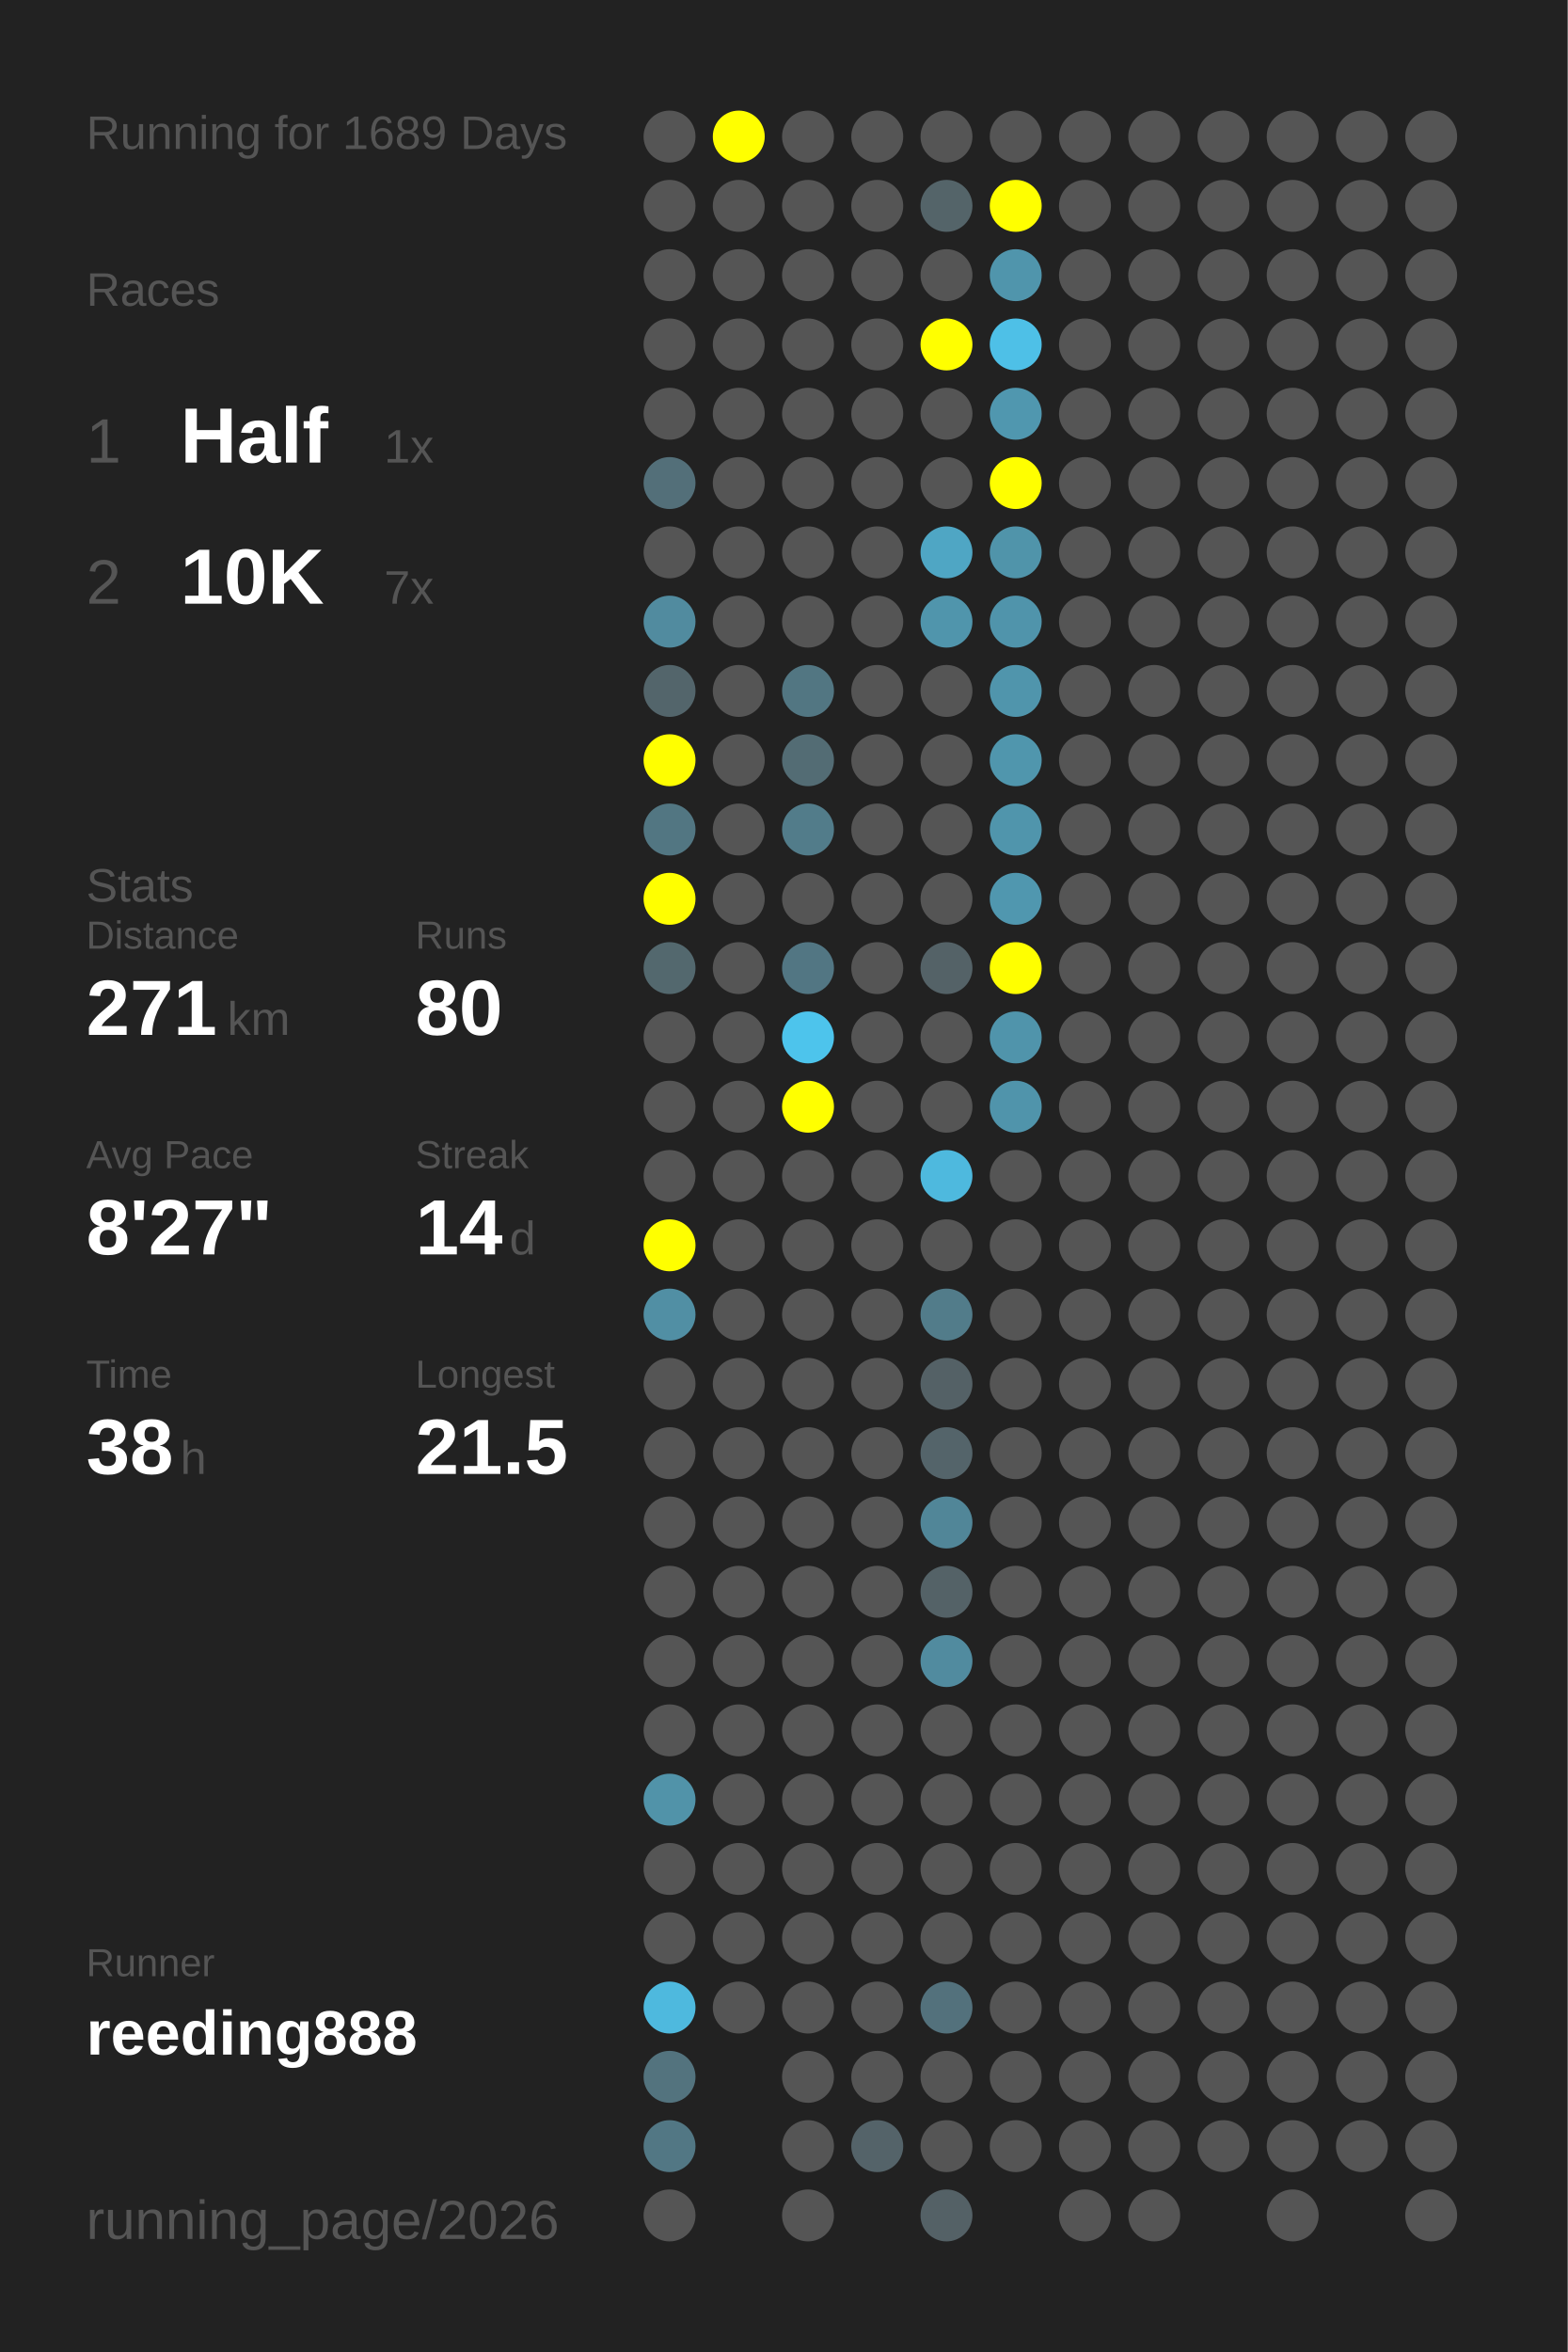
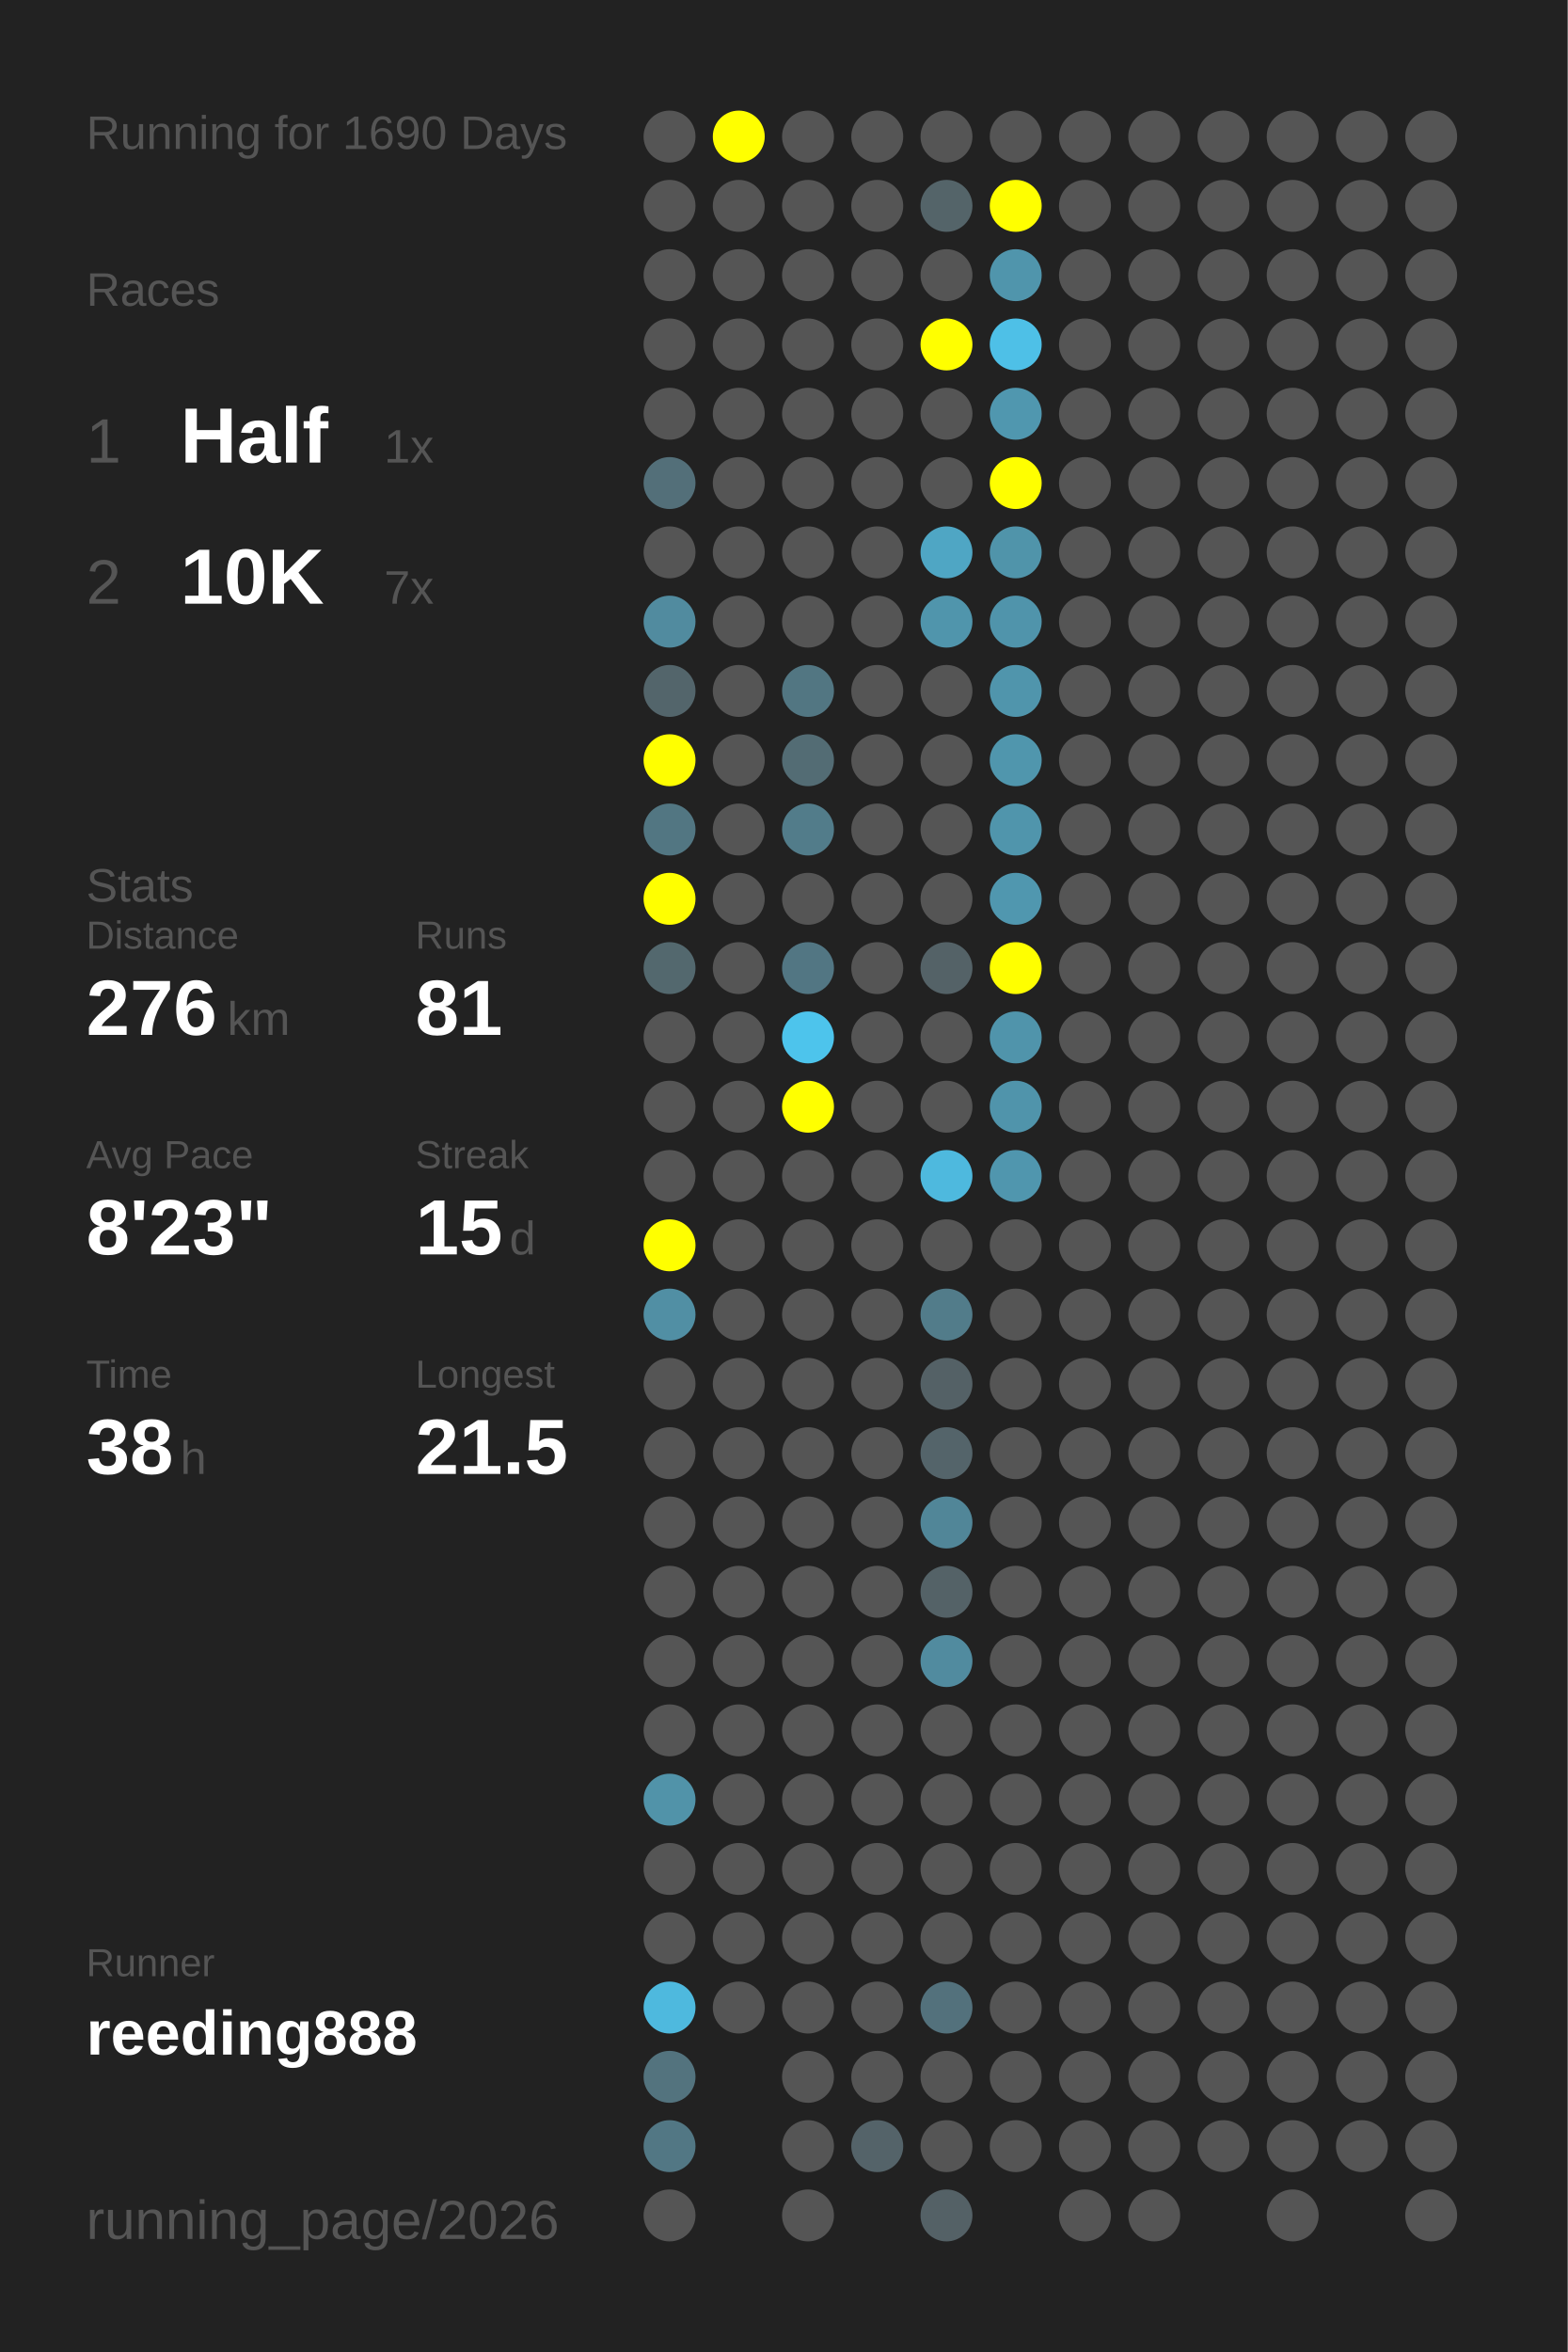
<svg xmlns="http://www.w3.org/2000/svg" baseProfile="full" height="300mm" version="1.1" viewBox="0,0,200,300" width="200mm">
  <defs />
  <rect fill="#222222" height="300" width="200" x="0" y="0" />
-   <text fill="#555555" style="font-size:6px; font-family:Arial;" x="11" y="19">Running for 1689 Days</text>
+   <text fill="#555555" style="font-size:6px; font-family:Arial;" x="11" y="19">Running for 1690 Days</text>
  <text fill="#555555" style="font-size:6px; font-family:Arial;" x="11" y="39">Races</text>
  <text fill="#555555" style="font-size:8px; font-family:Arial;" x="11" y="59">1</text>
  <text fill="#FFFFFF" style="font-size:10px; font-family:Arial; font-weight:bold;" x="23" y="59">Half</text>
  <text fill="#555555" style="font-size:6px; font-family:Arial;" x="49" y="59">1x</text>
  <text fill="#555555" style="font-size:8px; font-family:Arial;" x="11" y="77">2</text>
  <text fill="#FFFFFF" style="font-size:10px; font-family:Arial; font-weight:bold;" x="23" y="77">10K</text>
  <text fill="#555555" style="font-size:6px; font-family:Arial;" x="49" y="77">7x</text>
  <text fill="#555555" style="font-size:6px; font-family:Arial;" x="11" y="115">Stats</text>
  <text fill="#555555" style="font-size:5px; font-family:Arial;" x="11" y="121">Distance</text>
-   <text fill="#FFFFFF" style="font-size:10px; font-family:Arial; font-weight:bold;" x="11" y="132">271</text>
+   <text fill="#FFFFFF" style="font-size:10px; font-family:Arial; font-weight:bold;" x="11" y="132">276</text>
  <text fill="#555555" style="font-size:6px; font-family:Arial;" x="29" y="132">km</text>
  <text fill="#555555" style="font-size:5px; font-family:Arial;" x="53" y="121">Runs</text>
-   <text fill="#FFFFFF" style="font-size:10px; font-family:Arial; font-weight:bold;" x="53" y="132">80</text>
+   <text fill="#FFFFFF" style="font-size:10px; font-family:Arial; font-weight:bold;" x="53" y="132">81</text>
  <text fill="#555555" style="font-size:5px; font-family:Arial;" x="11" y="149">Avg Pace</text>
-   <text fill="#FFFFFF" style="font-size:10px; font-family:Arial; font-weight:bold;" x="11" y="160">8'27"</text>
+   <text fill="#FFFFFF" style="font-size:10px; font-family:Arial; font-weight:bold;" x="11" y="160">8'23"</text>
  <text fill="#555555" style="font-size:5px; font-family:Arial;" x="53" y="149">Streak</text>
-   <text fill="#FFFFFF" style="font-size:10px; font-family:Arial; font-weight:bold;" x="53" y="160">14</text>
+   <text fill="#FFFFFF" style="font-size:10px; font-family:Arial; font-weight:bold;" x="53" y="160">15</text>
  <text fill="#555555" style="font-size:6px; font-family:Arial;" x="65" y="160">d</text>
  <text fill="#555555" style="font-size:5px; font-family:Arial;" x="11" y="177">Time</text>
  <text fill="#FFFFFF" style="font-size:10px; font-family:Arial; font-weight:bold;" x="11" y="188">38</text>
  <text fill="#555555" style="font-size:6px; font-family:Arial;" x="23" y="188">h</text>
  <text fill="#555555" style="font-size:5px; font-family:Arial;" x="53" y="177">Longest</text>
  <text fill="#FFFFFF" style="font-size:10px; font-family:Arial; font-weight:bold;" x="53" y="188">21.5</text>
  <text fill="#555555" style="font-size:5px; font-family:Arial;" x="11" y="252.065">Runner</text>
  <text fill="#FFFFFF" style="font-size:8px; font-family:Arial; font-weight:bold;" x="11" y="262.065">reeding888</text>
  <text fill="#555555" style="font-size:7px; font-family:Arial;" x="11" y="285.581">running_page/2026</text>
  <circle cx="85.417" cy="17.419" fill="#555555" r="3.312" />
  <circle cx="85.417" cy="26.258" fill="#555555" r="3.312" />
  <circle cx="85.417" cy="35.097" fill="#555555" r="3.312" />
  <circle cx="85.417" cy="43.935" fill="#555555" r="3.312" />
  <circle cx="85.417" cy="52.774" fill="#555555" r="3.312" />
  <circle cx="85.417" cy="61.613" fill="#536f79" r="3.312" />
  <circle cx="85.417" cy="70.452" fill="#555555" r="3.312" />
  <circle cx="85.417" cy="79.29" fill="#518b9f" r="3.312" />
  <circle cx="85.417" cy="88.129" fill="#53656b" r="3.312" />
  <circle cx="85.417" cy="96.968" fill="#FFFF00" r="3.312" />
  <circle cx="85.417" cy="105.806" fill="#527682" r="3.312" />
  <circle cx="85.417" cy="114.645" fill="#FFFF00" r="3.312" />
  <circle cx="85.417" cy="123.484" fill="#53686e" r="3.312" />
  <circle cx="85.417" cy="132.323" fill="#555555" r="3.312" />
  <circle cx="85.417" cy="141.161" fill="#555555" r="3.312" />
  <circle cx="85.417" cy="150" fill="#555555" r="3.312" />
  <circle cx="85.417" cy="158.839" fill="#FFFF00" r="3.312" />
  <circle cx="85.417" cy="167.677" fill="#518fa4" r="3.312" />
  <circle cx="85.417" cy="176.516" fill="#555555" r="3.312" />
  <circle cx="85.417" cy="185.355" fill="#555555" r="3.312" />
  <circle cx="85.417" cy="194.194" fill="#555555" r="3.312" />
  <circle cx="85.417" cy="203.032" fill="#555555" r="3.312" />
  <circle cx="85.417" cy="211.871" fill="#555555" r="3.312" />
  <circle cx="85.417" cy="220.71" fill="#555555" r="3.312" />
  <circle cx="85.417" cy="229.548" fill="#5193a9" r="3.312" />
  <circle cx="85.417" cy="238.387" fill="#555555" r="3.312" />
  <circle cx="85.417" cy="247.226" fill="#555555" r="3.312" />
  <circle cx="85.417" cy="256.065" fill="#4eb9de" r="3.312" />
  <circle cx="85.417" cy="264.903" fill="#53737e" r="3.312" />
  <circle cx="85.417" cy="273.742" fill="#527784" r="3.312" />
  <circle cx="85.417" cy="282.581" fill="#555555" r="3.312" />
  <circle cx="94.25" cy="17.419" fill="#FFFF00" r="3.312" />
  <circle cx="94.25" cy="26.258" fill="#555555" r="3.312" />
  <circle cx="94.25" cy="35.097" fill="#555555" r="3.312" />
  <circle cx="94.25" cy="43.935" fill="#555555" r="3.312" />
  <circle cx="94.25" cy="52.774" fill="#555555" r="3.312" />
  <circle cx="94.25" cy="61.613" fill="#555555" r="3.312" />
  <circle cx="94.25" cy="70.452" fill="#555555" r="3.312" />
  <circle cx="94.25" cy="79.29" fill="#555555" r="3.312" />
  <circle cx="94.25" cy="88.129" fill="#555555" r="3.312" />
  <circle cx="94.25" cy="96.968" fill="#555555" r="3.312" />
  <circle cx="94.25" cy="105.806" fill="#555555" r="3.312" />
  <circle cx="94.25" cy="114.645" fill="#555555" r="3.312" />
  <circle cx="94.25" cy="123.484" fill="#555555" r="3.312" />
  <circle cx="94.25" cy="132.323" fill="#555555" r="3.312" />
  <circle cx="94.25" cy="141.161" fill="#555555" r="3.312" />
  <circle cx="94.25" cy="150" fill="#555555" r="3.312" />
  <circle cx="94.25" cy="158.839" fill="#555555" r="3.312" />
  <circle cx="94.25" cy="167.677" fill="#555555" r="3.312" />
  <circle cx="94.25" cy="176.516" fill="#555555" r="3.312" />
  <circle cx="94.25" cy="185.355" fill="#555555" r="3.312" />
  <circle cx="94.25" cy="194.194" fill="#555555" r="3.312" />
  <circle cx="94.25" cy="203.032" fill="#555555" r="3.312" />
  <circle cx="94.25" cy="211.871" fill="#555555" r="3.312" />
  <circle cx="94.25" cy="220.71" fill="#555555" r="3.312" />
  <circle cx="94.25" cy="229.548" fill="#555555" r="3.312" />
  <circle cx="94.25" cy="238.387" fill="#555555" r="3.312" />
  <circle cx="94.25" cy="247.226" fill="#555555" r="3.312" />
  <circle cx="94.25" cy="256.065" fill="#555555" r="3.312" />
  <circle cx="103.083" cy="17.419" fill="#555555" r="3.312" />
  <circle cx="103.083" cy="26.258" fill="#555555" r="3.312" />
  <circle cx="103.083" cy="35.097" fill="#555555" r="3.312" />
  <circle cx="103.083" cy="43.935" fill="#555555" r="3.312" />
  <circle cx="103.083" cy="52.774" fill="#555555" r="3.312" />
  <circle cx="103.083" cy="61.613" fill="#555555" r="3.312" />
  <circle cx="103.083" cy="70.452" fill="#555555" r="3.312" />
  <circle cx="103.083" cy="79.29" fill="#555555" r="3.312" />
  <circle cx="103.083" cy="88.129" fill="#527682" r="3.312" />
  <circle cx="103.083" cy="96.968" fill="#536c74" r="3.312" />
  <circle cx="103.083" cy="105.806" fill="#527c8a" r="3.312" />
  <circle cx="103.083" cy="114.645" fill="#555555" r="3.312" />
  <circle cx="103.083" cy="123.484" fill="#527683" r="3.312" />
  <circle cx="103.083" cy="132.323" fill="#4dc4ec" r="3.312" />
  <circle cx="103.083" cy="141.161" fill="#FFFF00" r="3.312" />
  <circle cx="103.083" cy="150" fill="#555555" r="3.312" />
  <circle cx="103.083" cy="158.839" fill="#555555" r="3.312" />
  <circle cx="103.083" cy="167.677" fill="#555555" r="3.312" />
  <circle cx="103.083" cy="176.516" fill="#555555" r="3.312" />
  <circle cx="103.083" cy="185.355" fill="#555555" r="3.312" />
  <circle cx="103.083" cy="194.194" fill="#555555" r="3.312" />
  <circle cx="103.083" cy="203.032" fill="#555555" r="3.312" />
  <circle cx="103.083" cy="211.871" fill="#555555" r="3.312" />
  <circle cx="103.083" cy="220.71" fill="#555555" r="3.312" />
  <circle cx="103.083" cy="229.548" fill="#555555" r="3.312" />
  <circle cx="103.083" cy="238.387" fill="#555555" r="3.312" />
  <circle cx="103.083" cy="247.226" fill="#555555" r="3.312" />
  <circle cx="103.083" cy="256.065" fill="#555555" r="3.312" />
  <circle cx="103.083" cy="264.903" fill="#555555" r="3.312" />
  <circle cx="103.083" cy="273.742" fill="#555555" r="3.312" />
  <circle cx="103.083" cy="282.581" fill="#555555" r="3.312" />
  <circle cx="111.917" cy="17.419" fill="#555555" r="3.312" />
  <circle cx="111.917" cy="26.258" fill="#555555" r="3.312" />
  <circle cx="111.917" cy="35.097" fill="#555555" r="3.312" />
  <circle cx="111.917" cy="43.935" fill="#555555" r="3.312" />
  <circle cx="111.917" cy="52.774" fill="#555555" r="3.312" />
  <circle cx="111.917" cy="61.613" fill="#555555" r="3.312" />
  <circle cx="111.917" cy="70.452" fill="#555555" r="3.312" />
  <circle cx="111.917" cy="79.29" fill="#555555" r="3.312" />
  <circle cx="111.917" cy="88.129" fill="#555555" r="3.312" />
  <circle cx="111.917" cy="96.968" fill="#555555" r="3.312" />
  <circle cx="111.917" cy="105.806" fill="#555555" r="3.312" />
  <circle cx="111.917" cy="114.645" fill="#555555" r="3.312" />
  <circle cx="111.917" cy="123.484" fill="#555555" r="3.312" />
  <circle cx="111.917" cy="132.323" fill="#555555" r="3.312" />
  <circle cx="111.917" cy="141.161" fill="#555555" r="3.312" />
  <circle cx="111.917" cy="150" fill="#555555" r="3.312" />
  <circle cx="111.917" cy="158.839" fill="#555555" r="3.312" />
  <circle cx="111.917" cy="167.677" fill="#555555" r="3.312" />
  <circle cx="111.917" cy="176.516" fill="#555555" r="3.312" />
  <circle cx="111.917" cy="185.355" fill="#555555" r="3.312" />
  <circle cx="111.917" cy="194.194" fill="#555555" r="3.312" />
  <circle cx="111.917" cy="203.032" fill="#555555" r="3.312" />
  <circle cx="111.917" cy="211.871" fill="#555555" r="3.312" />
  <circle cx="111.917" cy="220.71" fill="#555555" r="3.312" />
  <circle cx="111.917" cy="229.548" fill="#555555" r="3.312" />
  <circle cx="111.917" cy="238.387" fill="#555555" r="3.312" />
  <circle cx="111.917" cy="247.226" fill="#555555" r="3.312" />
  <circle cx="111.917" cy="256.065" fill="#555555" r="3.312" />
  <circle cx="111.917" cy="264.903" fill="#555555" r="3.312" />
  <circle cx="111.917" cy="273.742" fill="#546369" r="3.312" />
  <circle cx="120.75" cy="17.419" fill="#555555" r="3.312" />
  <circle cx="120.75" cy="26.258" fill="#546469" r="3.312" />
  <circle cx="120.75" cy="35.097" fill="#555555" r="3.312" />
  <circle cx="120.75" cy="43.935" fill="#FFFF00" r="3.312" />
  <circle cx="120.75" cy="52.774" fill="#555555" r="3.312" />
  <circle cx="120.75" cy="61.613" fill="#555555" r="3.312" />
  <circle cx="120.75" cy="70.452" fill="#4fa6c4" r="3.312" />
  <circle cx="120.75" cy="79.29" fill="#5095ac" r="3.312" />
  <circle cx="120.75" cy="88.129" fill="#555555" r="3.312" />
  <circle cx="120.75" cy="96.968" fill="#555555" r="3.312" />
  <circle cx="120.75" cy="105.806" fill="#555555" r="3.312" />
  <circle cx="120.75" cy="114.645" fill="#555555" r="3.312" />
  <circle cx="120.75" cy="123.484" fill="#546267" r="3.312" />
  <circle cx="120.75" cy="132.323" fill="#555555" r="3.312" />
  <circle cx="120.75" cy="141.161" fill="#555555" r="3.312" />
  <circle cx="120.75" cy="150" fill="#4eb9de" r="3.312" />
  <circle cx="120.75" cy="158.839" fill="#555555" r="3.312" />
  <circle cx="120.75" cy="167.677" fill="#527c8a" r="3.312" />
  <circle cx="120.75" cy="176.516" fill="#546166" r="3.312" />
  <circle cx="120.75" cy="185.355" fill="#54646a" r="3.312" />
  <circle cx="120.75" cy="194.194" fill="#518698" r="3.312" />
  <circle cx="120.75" cy="203.032" fill="#546267" r="3.312" />
  <circle cx="120.75" cy="211.871" fill="#518b9f" r="3.312" />
  <circle cx="120.75" cy="220.71" fill="#555555" r="3.312" />
  <circle cx="120.75" cy="229.548" fill="#555555" r="3.312" />
  <circle cx="120.75" cy="238.387" fill="#555555" r="3.312" />
  <circle cx="120.75" cy="247.226" fill="#555555" r="3.312" />
  <circle cx="120.75" cy="256.065" fill="#53717c" r="3.312" />
  <circle cx="120.75" cy="264.903" fill="#555555" r="3.312" />
  <circle cx="120.75" cy="273.742" fill="#555555" r="3.312" />
  <circle cx="120.75" cy="282.581" fill="#546166" r="3.312" />
  <circle cx="129.583" cy="17.419" fill="#555555" r="3.312" />
  <circle cx="129.583" cy="26.258" fill="#FFFF00" r="3.312" />
  <circle cx="129.583" cy="35.097" fill="#5095ac" r="3.312" />
  <circle cx="129.583" cy="43.935" fill="#4ec0e7" r="3.312" />
  <circle cx="129.583" cy="52.774" fill="#5097af" r="3.312" />
  <circle cx="129.583" cy="61.613" fill="#FFFF00" r="3.312" />
  <circle cx="129.583" cy="70.452" fill="#5094aa" r="3.312" />
  <circle cx="129.583" cy="79.29" fill="#5094ab" r="3.312" />
  <circle cx="129.583" cy="88.129" fill="#5095ac" r="3.312" />
  <circle cx="129.583" cy="96.968" fill="#5096ad" r="3.312" />
  <circle cx="129.583" cy="105.806" fill="#5095ac" r="3.312" />
  <circle cx="129.583" cy="114.645" fill="#5097af" r="3.312" />
  <circle cx="129.583" cy="123.484" fill="#FFFF00" r="3.312" />
  <circle cx="129.583" cy="132.323" fill="#5094ab" r="3.312" />
  <circle cx="129.583" cy="141.161" fill="#5094ab" r="3.312" />
-   <circle cx="129.583" cy="150" fill="#555555" r="3.312" />
+   <circle cx="129.583" cy="150" fill="#5096ae" r="3.312" />
  <circle cx="129.583" cy="158.839" fill="#555555" r="3.312" />
  <circle cx="129.583" cy="167.677" fill="#555555" r="3.312" />
  <circle cx="129.583" cy="176.516" fill="#555555" r="3.312" />
  <circle cx="129.583" cy="185.355" fill="#555555" r="3.312" />
  <circle cx="129.583" cy="194.194" fill="#555555" r="3.312" />
  <circle cx="129.583" cy="203.032" fill="#555555" r="3.312" />
  <circle cx="129.583" cy="211.871" fill="#555555" r="3.312" />
  <circle cx="129.583" cy="220.71" fill="#555555" r="3.312" />
  <circle cx="129.583" cy="229.548" fill="#555555" r="3.312" />
  <circle cx="129.583" cy="238.387" fill="#555555" r="3.312" />
  <circle cx="129.583" cy="247.226" fill="#555555" r="3.312" />
  <circle cx="129.583" cy="256.065" fill="#555555" r="3.312" />
  <circle cx="129.583" cy="264.903" fill="#555555" r="3.312" />
  <circle cx="129.583" cy="273.742" fill="#555555" r="3.312" />
  <circle cx="138.417" cy="17.419" fill="#555555" r="3.312" />
  <circle cx="138.417" cy="26.258" fill="#555555" r="3.312" />
  <circle cx="138.417" cy="35.097" fill="#555555" r="3.312" />
  <circle cx="138.417" cy="43.935" fill="#555555" r="3.312" />
  <circle cx="138.417" cy="52.774" fill="#555555" r="3.312" />
  <circle cx="138.417" cy="61.613" fill="#555555" r="3.312" />
  <circle cx="138.417" cy="70.452" fill="#555555" r="3.312" />
  <circle cx="138.417" cy="79.29" fill="#555555" r="3.312" />
  <circle cx="138.417" cy="88.129" fill="#555555" r="3.312" />
  <circle cx="138.417" cy="96.968" fill="#555555" r="3.312" />
  <circle cx="138.417" cy="105.806" fill="#555555" r="3.312" />
  <circle cx="138.417" cy="114.645" fill="#555555" r="3.312" />
  <circle cx="138.417" cy="123.484" fill="#555555" r="3.312" />
  <circle cx="138.417" cy="132.323" fill="#555555" r="3.312" />
  <circle cx="138.417" cy="141.161" fill="#555555" r="3.312" />
  <circle cx="138.417" cy="150" fill="#555555" r="3.312" />
  <circle cx="138.417" cy="158.839" fill="#555555" r="3.312" />
  <circle cx="138.417" cy="167.677" fill="#555555" r="3.312" />
  <circle cx="138.417" cy="176.516" fill="#555555" r="3.312" />
  <circle cx="138.417" cy="185.355" fill="#555555" r="3.312" />
  <circle cx="138.417" cy="194.194" fill="#555555" r="3.312" />
  <circle cx="138.417" cy="203.032" fill="#555555" r="3.312" />
  <circle cx="138.417" cy="211.871" fill="#555555" r="3.312" />
  <circle cx="138.417" cy="220.71" fill="#555555" r="3.312" />
  <circle cx="138.417" cy="229.548" fill="#555555" r="3.312" />
  <circle cx="138.417" cy="238.387" fill="#555555" r="3.312" />
  <circle cx="138.417" cy="247.226" fill="#555555" r="3.312" />
  <circle cx="138.417" cy="256.065" fill="#555555" r="3.312" />
  <circle cx="138.417" cy="264.903" fill="#555555" r="3.312" />
  <circle cx="138.417" cy="273.742" fill="#555555" r="3.312" />
  <circle cx="138.417" cy="282.581" fill="#555555" r="3.312" />
  <circle cx="147.25" cy="17.419" fill="#555555" r="3.312" />
  <circle cx="147.25" cy="26.258" fill="#555555" r="3.312" />
  <circle cx="147.25" cy="35.097" fill="#555555" r="3.312" />
  <circle cx="147.25" cy="43.935" fill="#555555" r="3.312" />
  <circle cx="147.25" cy="52.774" fill="#555555" r="3.312" />
  <circle cx="147.25" cy="61.613" fill="#555555" r="3.312" />
  <circle cx="147.25" cy="70.452" fill="#555555" r="3.312" />
  <circle cx="147.25" cy="79.29" fill="#555555" r="3.312" />
  <circle cx="147.25" cy="88.129" fill="#555555" r="3.312" />
  <circle cx="147.25" cy="96.968" fill="#555555" r="3.312" />
  <circle cx="147.25" cy="105.806" fill="#555555" r="3.312" />
  <circle cx="147.25" cy="114.645" fill="#555555" r="3.312" />
  <circle cx="147.25" cy="123.484" fill="#555555" r="3.312" />
  <circle cx="147.25" cy="132.323" fill="#555555" r="3.312" />
  <circle cx="147.25" cy="141.161" fill="#555555" r="3.312" />
  <circle cx="147.25" cy="150" fill="#555555" r="3.312" />
  <circle cx="147.25" cy="158.839" fill="#555555" r="3.312" />
  <circle cx="147.25" cy="167.677" fill="#555555" r="3.312" />
  <circle cx="147.25" cy="176.516" fill="#555555" r="3.312" />
  <circle cx="147.25" cy="185.355" fill="#555555" r="3.312" />
  <circle cx="147.25" cy="194.194" fill="#555555" r="3.312" />
  <circle cx="147.25" cy="203.032" fill="#555555" r="3.312" />
  <circle cx="147.25" cy="211.871" fill="#555555" r="3.312" />
  <circle cx="147.25" cy="220.71" fill="#555555" r="3.312" />
  <circle cx="147.25" cy="229.548" fill="#555555" r="3.312" />
  <circle cx="147.25" cy="238.387" fill="#555555" r="3.312" />
  <circle cx="147.25" cy="247.226" fill="#555555" r="3.312" />
  <circle cx="147.25" cy="256.065" fill="#555555" r="3.312" />
  <circle cx="147.25" cy="264.903" fill="#555555" r="3.312" />
  <circle cx="147.25" cy="273.742" fill="#555555" r="3.312" />
  <circle cx="147.25" cy="282.581" fill="#555555" r="3.312" />
  <circle cx="156.083" cy="17.419" fill="#555555" r="3.312" />
  <circle cx="156.083" cy="26.258" fill="#555555" r="3.312" />
  <circle cx="156.083" cy="35.097" fill="#555555" r="3.312" />
  <circle cx="156.083" cy="43.935" fill="#555555" r="3.312" />
  <circle cx="156.083" cy="52.774" fill="#555555" r="3.312" />
  <circle cx="156.083" cy="61.613" fill="#555555" r="3.312" />
  <circle cx="156.083" cy="70.452" fill="#555555" r="3.312" />
  <circle cx="156.083" cy="79.29" fill="#555555" r="3.312" />
  <circle cx="156.083" cy="88.129" fill="#555555" r="3.312" />
  <circle cx="156.083" cy="96.968" fill="#555555" r="3.312" />
  <circle cx="156.083" cy="105.806" fill="#555555" r="3.312" />
  <circle cx="156.083" cy="114.645" fill="#555555" r="3.312" />
  <circle cx="156.083" cy="123.484" fill="#555555" r="3.312" />
  <circle cx="156.083" cy="132.323" fill="#555555" r="3.312" />
  <circle cx="156.083" cy="141.161" fill="#555555" r="3.312" />
  <circle cx="156.083" cy="150" fill="#555555" r="3.312" />
  <circle cx="156.083" cy="158.839" fill="#555555" r="3.312" />
  <circle cx="156.083" cy="167.677" fill="#555555" r="3.312" />
  <circle cx="156.083" cy="176.516" fill="#555555" r="3.312" />
  <circle cx="156.083" cy="185.355" fill="#555555" r="3.312" />
  <circle cx="156.083" cy="194.194" fill="#555555" r="3.312" />
  <circle cx="156.083" cy="203.032" fill="#555555" r="3.312" />
  <circle cx="156.083" cy="211.871" fill="#555555" r="3.312" />
  <circle cx="156.083" cy="220.71" fill="#555555" r="3.312" />
  <circle cx="156.083" cy="229.548" fill="#555555" r="3.312" />
  <circle cx="156.083" cy="238.387" fill="#555555" r="3.312" />
  <circle cx="156.083" cy="247.226" fill="#555555" r="3.312" />
  <circle cx="156.083" cy="256.065" fill="#555555" r="3.312" />
  <circle cx="156.083" cy="264.903" fill="#555555" r="3.312" />
  <circle cx="156.083" cy="273.742" fill="#555555" r="3.312" />
  <circle cx="164.917" cy="17.419" fill="#555555" r="3.312" />
  <circle cx="164.917" cy="26.258" fill="#555555" r="3.312" />
  <circle cx="164.917" cy="35.097" fill="#555555" r="3.312" />
  <circle cx="164.917" cy="43.935" fill="#555555" r="3.312" />
  <circle cx="164.917" cy="52.774" fill="#555555" r="3.312" />
  <circle cx="164.917" cy="61.613" fill="#555555" r="3.312" />
  <circle cx="164.917" cy="70.452" fill="#555555" r="3.312" />
  <circle cx="164.917" cy="79.29" fill="#555555" r="3.312" />
  <circle cx="164.917" cy="88.129" fill="#555555" r="3.312" />
  <circle cx="164.917" cy="96.968" fill="#555555" r="3.312" />
  <circle cx="164.917" cy="105.806" fill="#555555" r="3.312" />
  <circle cx="164.917" cy="114.645" fill="#555555" r="3.312" />
  <circle cx="164.917" cy="123.484" fill="#555555" r="3.312" />
  <circle cx="164.917" cy="132.323" fill="#555555" r="3.312" />
  <circle cx="164.917" cy="141.161" fill="#555555" r="3.312" />
  <circle cx="164.917" cy="150" fill="#555555" r="3.312" />
  <circle cx="164.917" cy="158.839" fill="#555555" r="3.312" />
  <circle cx="164.917" cy="167.677" fill="#555555" r="3.312" />
  <circle cx="164.917" cy="176.516" fill="#555555" r="3.312" />
  <circle cx="164.917" cy="185.355" fill="#555555" r="3.312" />
  <circle cx="164.917" cy="194.194" fill="#555555" r="3.312" />
  <circle cx="164.917" cy="203.032" fill="#555555" r="3.312" />
  <circle cx="164.917" cy="211.871" fill="#555555" r="3.312" />
  <circle cx="164.917" cy="220.71" fill="#555555" r="3.312" />
  <circle cx="164.917" cy="229.548" fill="#555555" r="3.312" />
  <circle cx="164.917" cy="238.387" fill="#555555" r="3.312" />
  <circle cx="164.917" cy="247.226" fill="#555555" r="3.312" />
  <circle cx="164.917" cy="256.065" fill="#555555" r="3.312" />
  <circle cx="164.917" cy="264.903" fill="#555555" r="3.312" />
  <circle cx="164.917" cy="273.742" fill="#555555" r="3.312" />
  <circle cx="164.917" cy="282.581" fill="#555555" r="3.312" />
  <circle cx="173.75" cy="17.419" fill="#555555" r="3.312" />
  <circle cx="173.75" cy="26.258" fill="#555555" r="3.312" />
  <circle cx="173.75" cy="35.097" fill="#555555" r="3.312" />
  <circle cx="173.75" cy="43.935" fill="#555555" r="3.312" />
  <circle cx="173.75" cy="52.774" fill="#555555" r="3.312" />
  <circle cx="173.75" cy="61.613" fill="#555555" r="3.312" />
  <circle cx="173.75" cy="70.452" fill="#555555" r="3.312" />
  <circle cx="173.75" cy="79.29" fill="#555555" r="3.312" />
  <circle cx="173.75" cy="88.129" fill="#555555" r="3.312" />
  <circle cx="173.75" cy="96.968" fill="#555555" r="3.312" />
  <circle cx="173.75" cy="105.806" fill="#555555" r="3.312" />
  <circle cx="173.75" cy="114.645" fill="#555555" r="3.312" />
  <circle cx="173.75" cy="123.484" fill="#555555" r="3.312" />
  <circle cx="173.75" cy="132.323" fill="#555555" r="3.312" />
  <circle cx="173.75" cy="141.161" fill="#555555" r="3.312" />
  <circle cx="173.75" cy="150" fill="#555555" r="3.312" />
  <circle cx="173.75" cy="158.839" fill="#555555" r="3.312" />
  <circle cx="173.75" cy="167.677" fill="#555555" r="3.312" />
  <circle cx="173.75" cy="176.516" fill="#555555" r="3.312" />
  <circle cx="173.75" cy="185.355" fill="#555555" r="3.312" />
  <circle cx="173.75" cy="194.194" fill="#555555" r="3.312" />
  <circle cx="173.75" cy="203.032" fill="#555555" r="3.312" />
  <circle cx="173.75" cy="211.871" fill="#555555" r="3.312" />
  <circle cx="173.75" cy="220.71" fill="#555555" r="3.312" />
  <circle cx="173.75" cy="229.548" fill="#555555" r="3.312" />
  <circle cx="173.75" cy="238.387" fill="#555555" r="3.312" />
  <circle cx="173.75" cy="247.226" fill="#555555" r="3.312" />
  <circle cx="173.75" cy="256.065" fill="#555555" r="3.312" />
  <circle cx="173.75" cy="264.903" fill="#555555" r="3.312" />
  <circle cx="173.75" cy="273.742" fill="#555555" r="3.312" />
  <circle cx="182.583" cy="17.419" fill="#555555" r="3.312" />
  <circle cx="182.583" cy="26.258" fill="#555555" r="3.312" />
  <circle cx="182.583" cy="35.097" fill="#555555" r="3.312" />
  <circle cx="182.583" cy="43.935" fill="#555555" r="3.312" />
  <circle cx="182.583" cy="52.774" fill="#555555" r="3.312" />
  <circle cx="182.583" cy="61.613" fill="#555555" r="3.312" />
  <circle cx="182.583" cy="70.452" fill="#555555" r="3.312" />
  <circle cx="182.583" cy="79.29" fill="#555555" r="3.312" />
  <circle cx="182.583" cy="88.129" fill="#555555" r="3.312" />
  <circle cx="182.583" cy="96.968" fill="#555555" r="3.312" />
  <circle cx="182.583" cy="105.806" fill="#555555" r="3.312" />
  <circle cx="182.583" cy="114.645" fill="#555555" r="3.312" />
  <circle cx="182.583" cy="123.484" fill="#555555" r="3.312" />
  <circle cx="182.583" cy="132.323" fill="#555555" r="3.312" />
  <circle cx="182.583" cy="141.161" fill="#555555" r="3.312" />
  <circle cx="182.583" cy="150" fill="#555555" r="3.312" />
  <circle cx="182.583" cy="158.839" fill="#555555" r="3.312" />
  <circle cx="182.583" cy="167.677" fill="#555555" r="3.312" />
  <circle cx="182.583" cy="176.516" fill="#555555" r="3.312" />
  <circle cx="182.583" cy="185.355" fill="#555555" r="3.312" />
  <circle cx="182.583" cy="194.194" fill="#555555" r="3.312" />
  <circle cx="182.583" cy="203.032" fill="#555555" r="3.312" />
  <circle cx="182.583" cy="211.871" fill="#555555" r="3.312" />
  <circle cx="182.583" cy="220.71" fill="#555555" r="3.312" />
  <circle cx="182.583" cy="229.548" fill="#555555" r="3.312" />
  <circle cx="182.583" cy="238.387" fill="#555555" r="3.312" />
  <circle cx="182.583" cy="247.226" fill="#555555" r="3.312" />
  <circle cx="182.583" cy="256.065" fill="#555555" r="3.312" />
  <circle cx="182.583" cy="264.903" fill="#555555" r="3.312" />
  <circle cx="182.583" cy="273.742" fill="#555555" r="3.312" />
  <circle cx="182.583" cy="282.581" fill="#555555" r="3.312" />
</svg>
